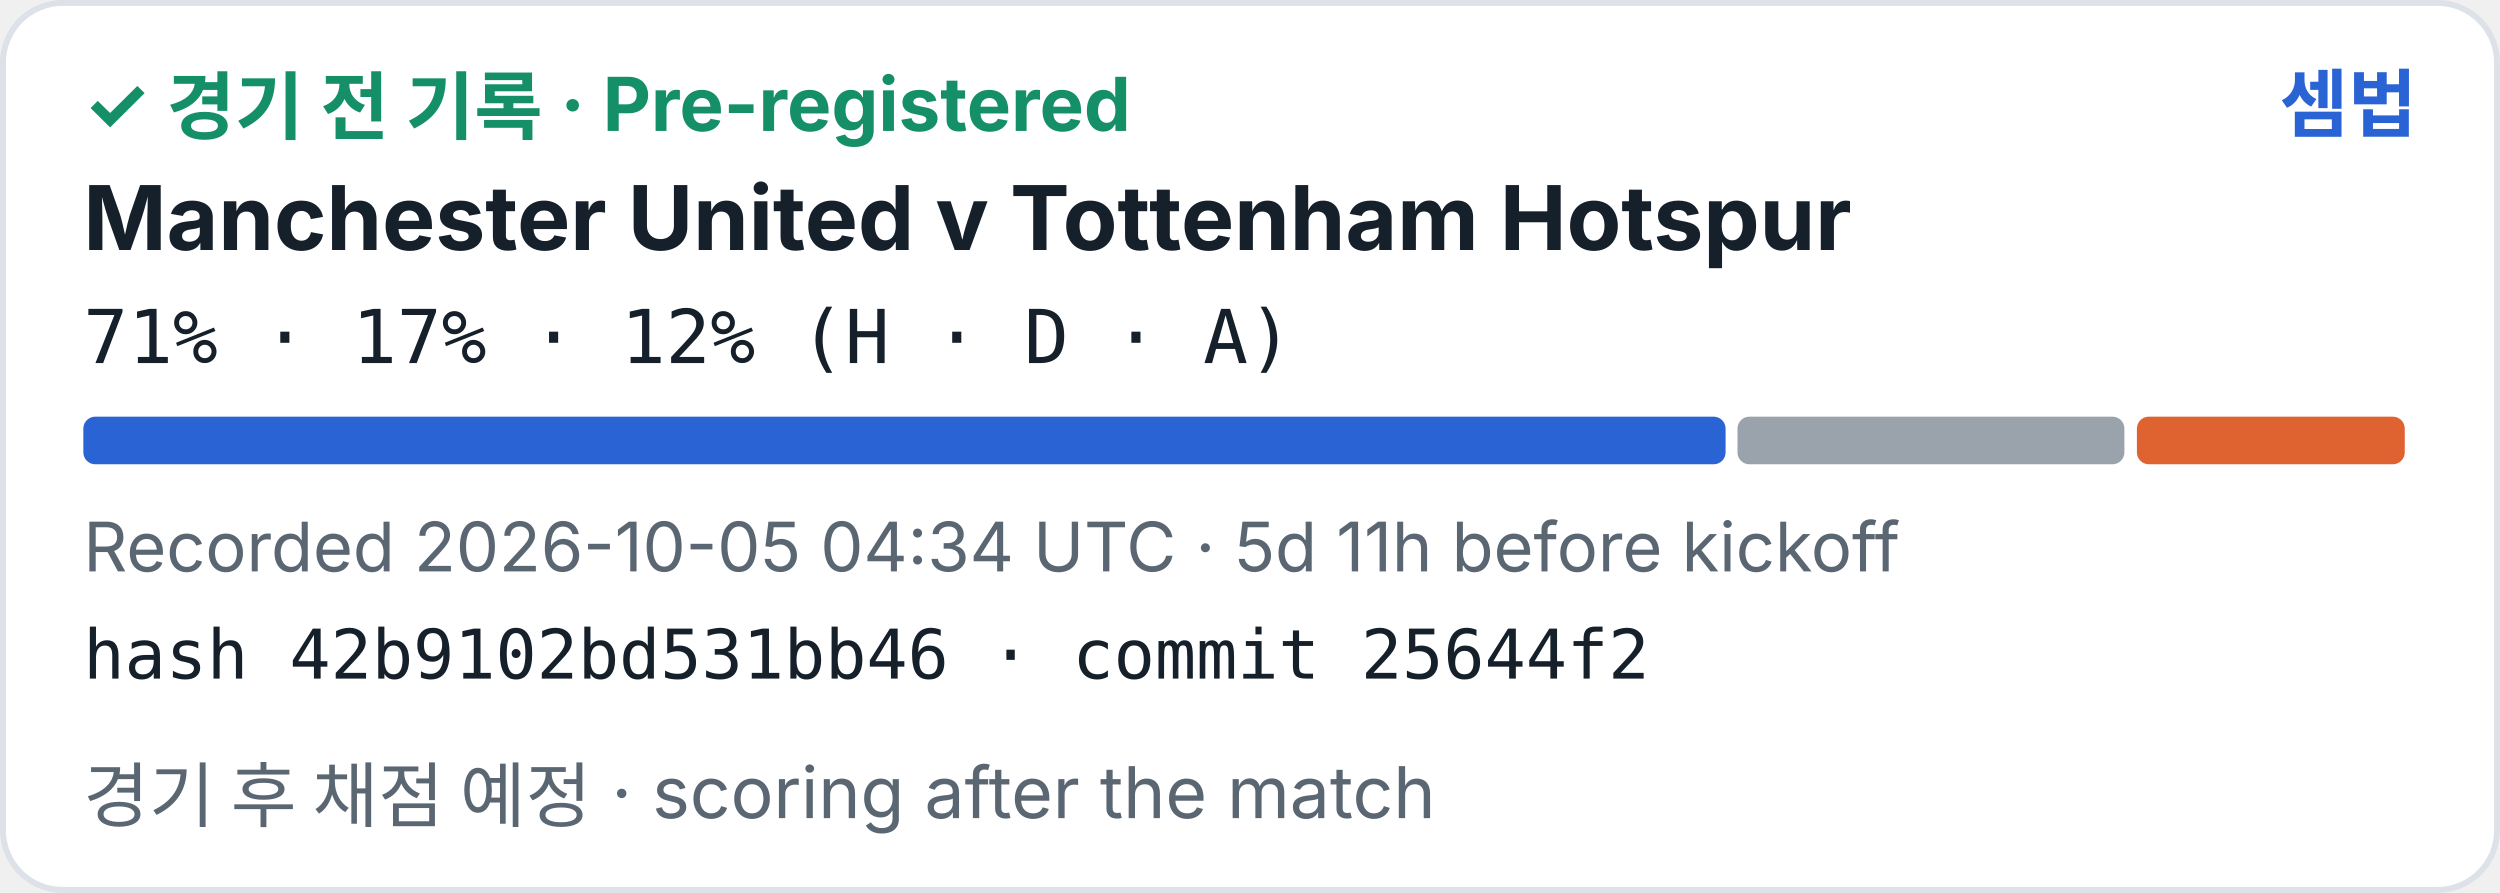
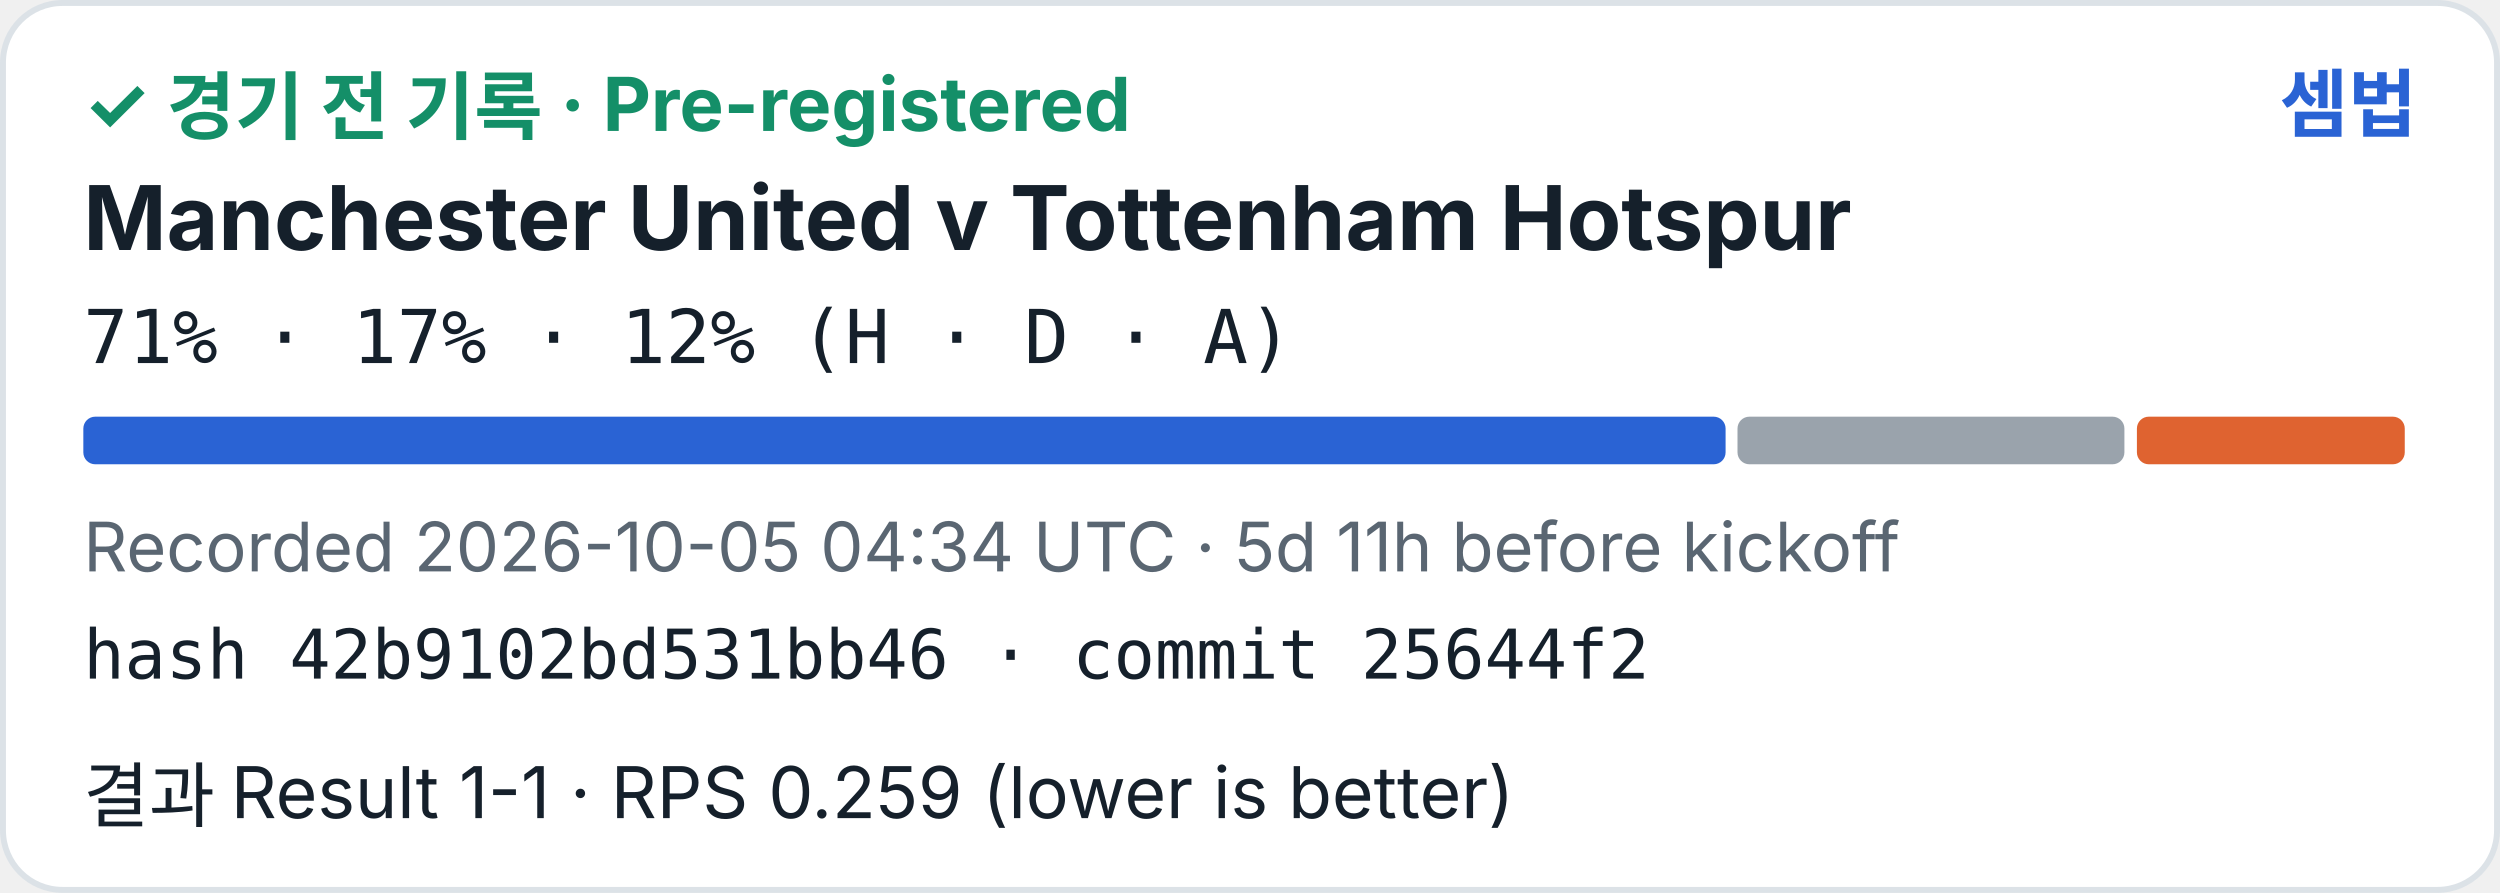
<svg xmlns="http://www.w3.org/2000/svg" width="420" height="150" viewBox="0 0 420 150" role="img" aria-label="Pre-registered forecast Manchester United v Tottenham Hotspur">
  <rect x="0.5" y="0.5" width="419" height="149" rx="10" fill="#ffffff" stroke="#dce2e7" />
  <g font-family="system-ui,-apple-system,Segoe UI,sans-serif">
    <text x="14" y="22" font-size="12.5" font-weight="700" fill="#148f68">✓ 경기 전 기록 · Pre-registered</text>
    <text x="406" y="22" font-size="12.5" font-weight="700" fill="#2a63d4" text-anchor="end">셈법</text>
    <text x="14" y="42" font-size="15" font-weight="700" fill="#15202b">Manchester United v Tottenham Hotspur</text>
    <text x="14" y="61" font-size="12.5" fill="#15202b" font-family="ui-monospace,Menlo,monospace">71% · 17% · 12%  (H · D · A)</text>
    <rect x="14.0" y="70" width="275.9" height="8" rx="2" fill="#2a63d4" />
    <rect x="291.9" y="70" width="65.0" height="8" rx="2" fill="#9aa3ac" />
    <rect x="359.0" y="70" width="45.0" height="8" rx="2" fill="#df6330" />
    <text x="14" y="96" font-size="11.5" fill="#5a6672">Recorded 2026-10-05 04:34 UTC · 5d 11h before kickoff</text>
    <text x="14" y="114" font-size="11.5" fill="#15202b" font-family="ui-monospace,Menlo,monospace">hash 42b9102bd531bb46 · commit 25644f2</text>
-     <text x="14" y="138" font-size="12" fill="#5a6672">경기 후 채점 예정 · scoring after the match</text>
+     <text x="14" y="138" font-size="12" fill="#15202b">결과 Result 1-1 · RPS 0.259 (lower is better)</text>
  </g>
</svg>
